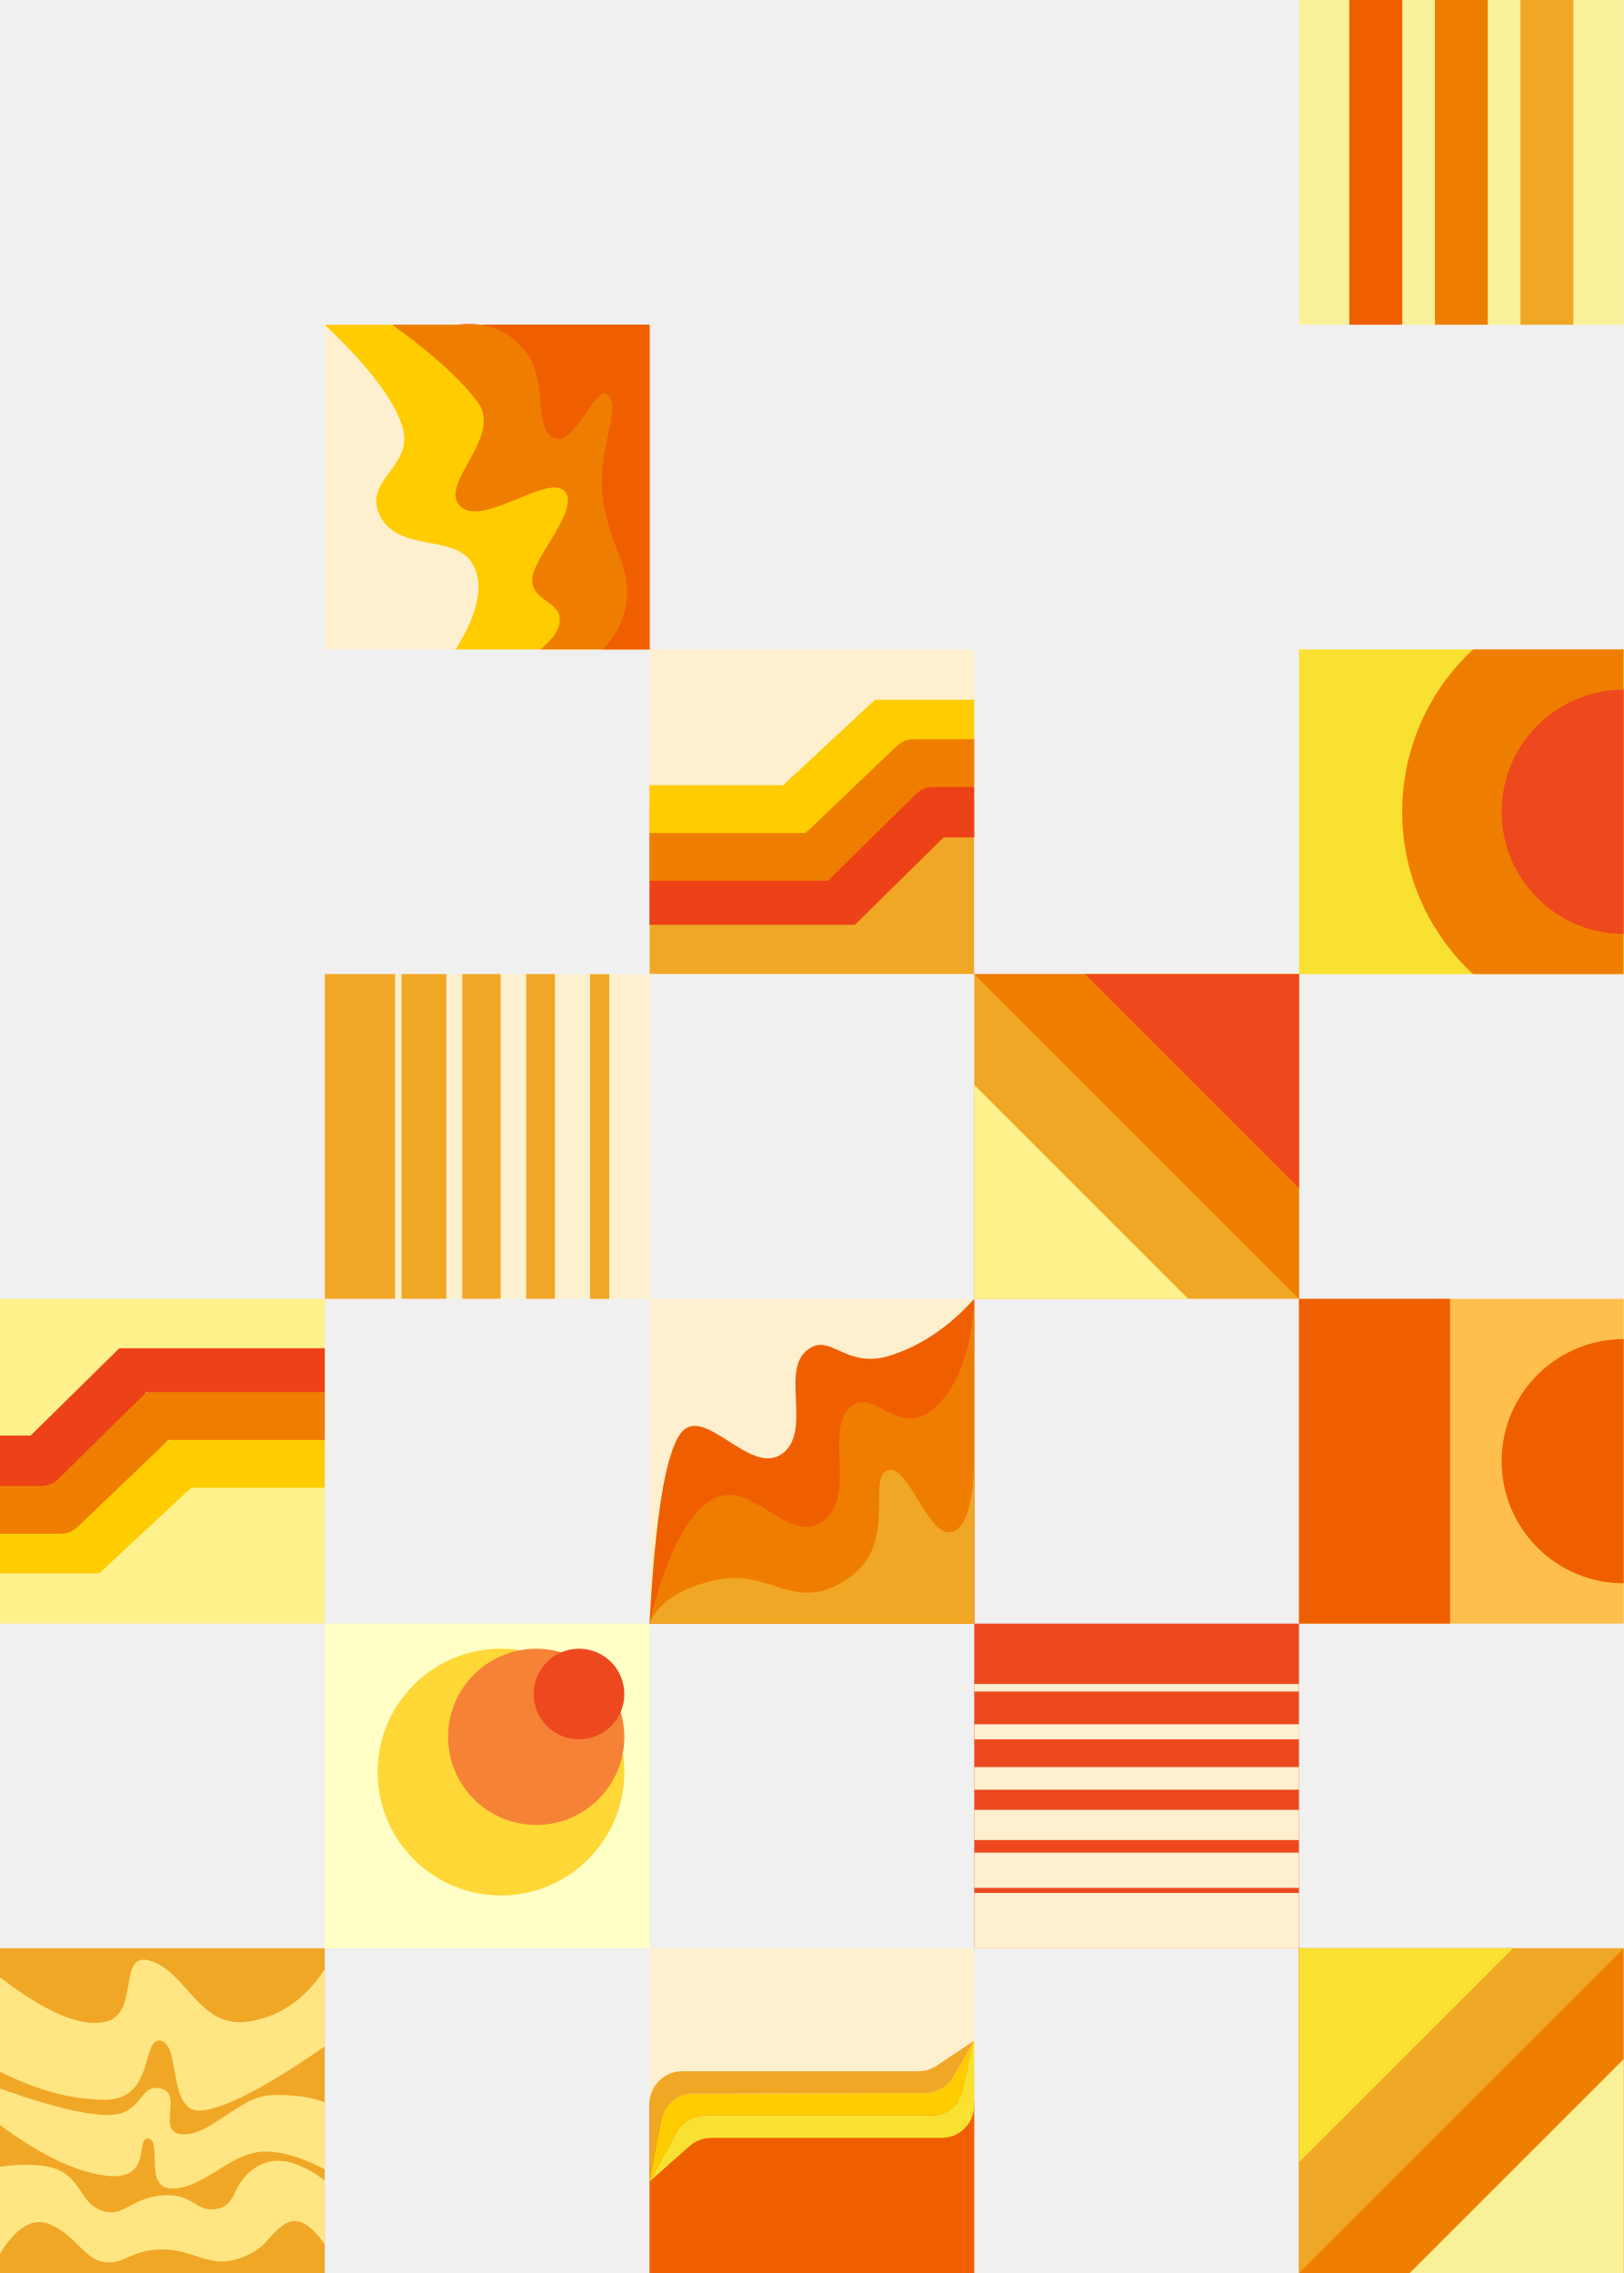
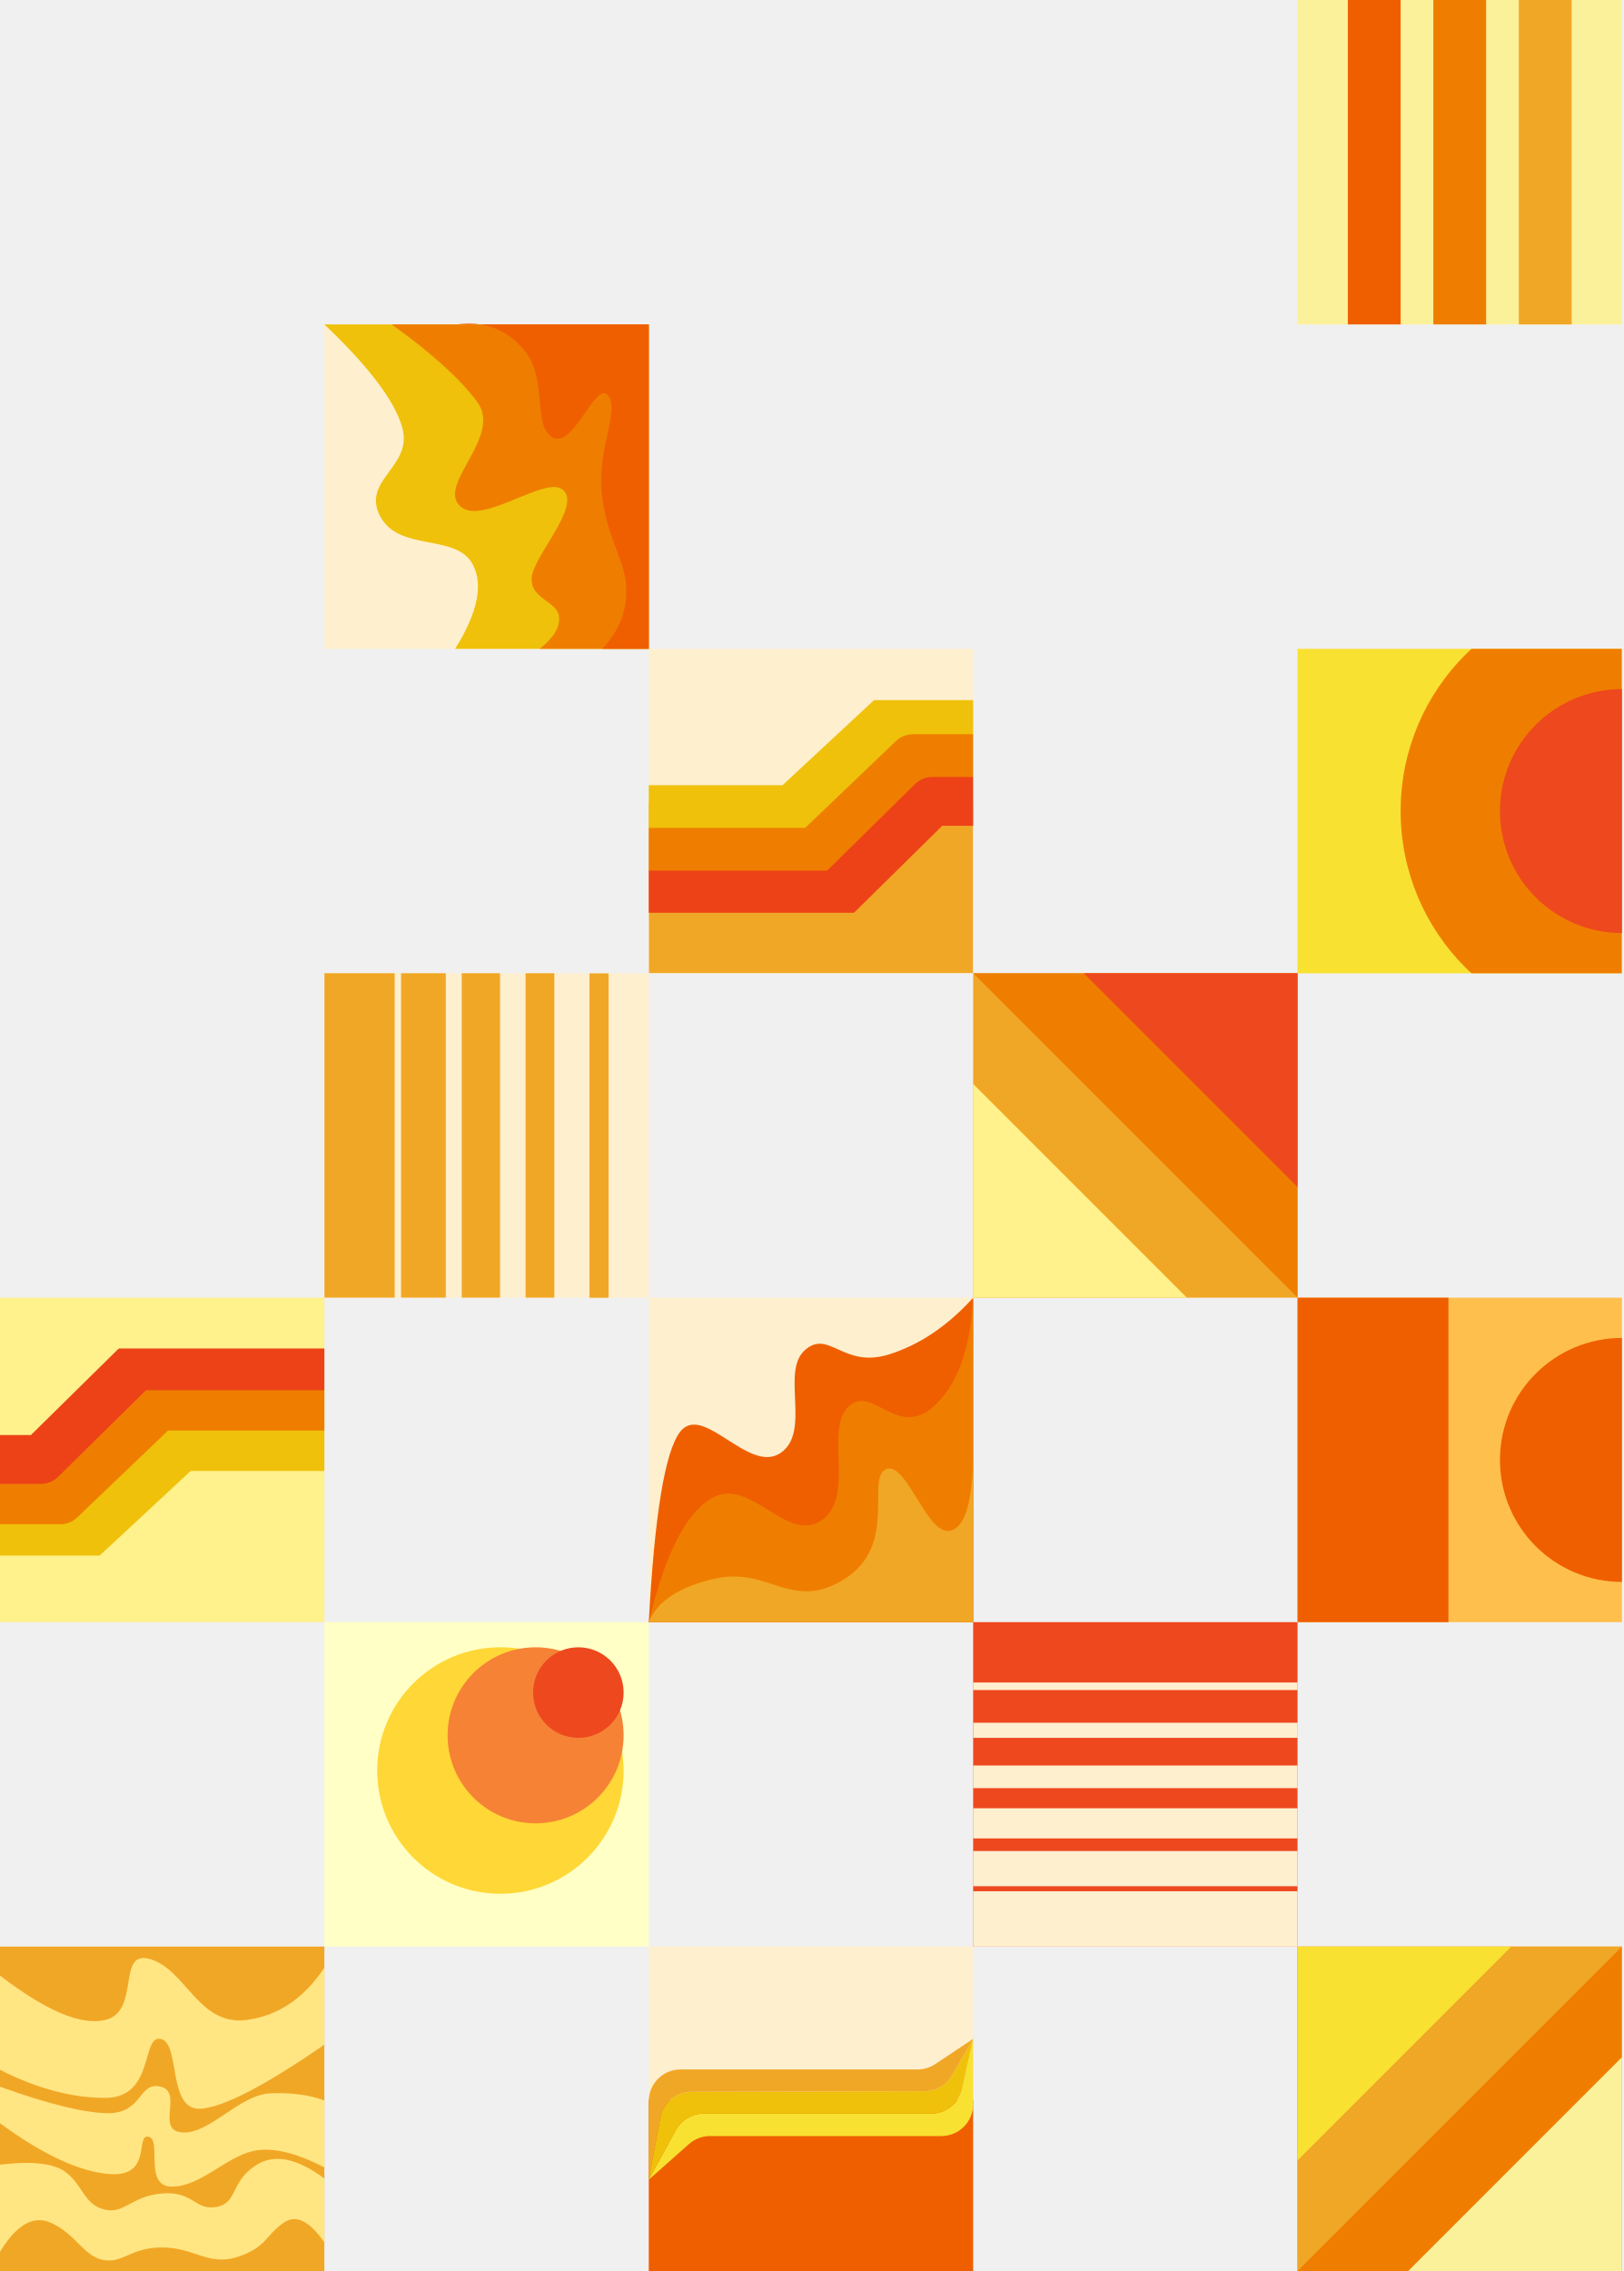
- <svg xmlns="http://www.w3.org/2000/svg" xmlns:xlink="http://www.w3.org/1999/xlink" width="645px" height="903px" viewBox="0 0 645 903" version="1.1">
+ <svg xmlns="http://www.w3.org/2000/svg" xmlns:xlink="http://www.w3.org/1999/xlink" width="665px" height="930px" viewBox="0 0 665 930" version="1.1">
  <defs>
-     <rect id="path-1" x="0" y="0" width="129" height="129" />
-     <rect id="path-3" x="0" y="0" width="129" height="129" />
-     <rect id="path-5" x="0" y="0" width="129" height="129" />
+     <rect id="path-1" x="0" y="0" width="132.857" height="132.857" />
+     <rect id="path-3" x="0" y="0" width="132.857" height="132.857" />
+     <rect id="path-5" x="0" y="0" width="132.857" height="132.857" />
  </defs>
  <g id="sketch" stroke="none" stroke-width="1" fill="none" fill-rule="evenodd">
-     <g id="Landing-page-Copy" transform="translate(-687, -26)">
-       <g id="loginpage-illu" transform="translate(687, 26)">
-         <rect id="Rectangle-Copy-3" fill="#feefcf" x="129" y="129" width="129" height="129" />
-         <g id="Group" transform="translate(516, 0)">
-           <rect id="Rectangle-Copy-4" fill="#FCF19B" x="0" y="0" width="129" height="129" />
-           <rect id="Rectangle" fill="#EF5F00" x="20" y="0" width="21" height="129" />
-           <rect id="Rectangle-Copy-5" fill="#EF7E00" x="54" y="0" width="21" height="129" />
-           <rect id="Rectangle-Copy-15" fill="#F1A726" x="88" y="0" width="21" height="129" />
-         </g>
-         <g id="Oval-Copy" transform="translate(516, 258)">
-           <mask id="mask-2" fill="white">
-             <use xlink:href="#path-1" />
-           </mask>
-           <use id="Mask" fill="#F9E131" xlink:href="#path-1" />
-           <path d="M129,152.5 C129,152.5 129,143.376 129,129.283 C129,95.911 129,34.675 129,0.743 C129,-13.932 129,-23.5 129,-23.5 C80.399,-23.5 41,15.899 41,64.5 C41,113.101 80.399,152.5 129,152.5 Z" fill="#EF7E00" mask="url(#mask-2)" />
-         </g>
-         <rect id="Rectangle-Copy-6" fill="#FFBF4C" x="516" y="516" width="129" height="129" />
-         <rect id="Rectangle" fill="#EF5F00" x="516" y="516" width="60" height="129" />
-         <path d="M645,629 C645,629 645,532 645,532 C618.214,532 596.5,553.714 596.5,580.5 C596.5,607.286 618.214,629 645,629 Z" id="Oval" fill="#EF5F00" />
-         <path d="M645,371 C645,371 645,274 645,274 C618.214,274 596.5,295.714 596.5,322.5 C596.5,349.286 618.214,371 645,371 Z" id="Oval-Copy" fill="#EE481E" />
-         <g id="Group-18" transform="translate(516, 774)">
-           <rect id="Rectangle-Copy-20" fill="#EF7E00" x="0" y="0" width="129" height="129" />
-           <polygon id="Rectangle" fill="#F1A726" points="0 0 129 0 0 129" />
-           <polygon id="Rectangle" fill="#F9E131" points="0 0 85 0 0 85" />
-           <polygon id="Rectangle" fill="#FCF19B" transform="translate(86.5, 86.5) scale(-1, -1) translate(-86.5, -86.5) " points="44 44 129 44 44 129" />
-         </g>
-         <g id="Group-16" transform="translate(387, 645)">
-           <rect id="Rectangle-Copy-20" fill="#EE481E" x="0" y="0" width="129" height="129" />
-           <rect id="Rectangle-Copy-8" fill="#feefcf" x="0" y="107" width="129" height="22" />
-           <rect id="Rectangle-Copy-9" fill="#feefcf" x="0" y="91" width="129" height="14" />
-           <rect id="Rectangle-Copy-10" fill="#feefcf" x="0" y="74" width="129" height="12" />
-           <rect id="Rectangle-Copy-11" fill="#feefcf" x="0" y="57" width="129" height="9" />
-           <rect id="Rectangle-Copy-12" fill="#feefcf" x="0.052" y="40" width="129" height="6" />
-           <rect id="Rectangle-Copy-13" fill="#feefcf" x="0" y="24" width="129" height="3" />
-         </g>
-         <g id="Group-15" transform="translate(258, 774)">
-           <rect id="Rectangle-Copy-20" fill="#feefcf" x="0" y="0" width="129" height="129" />
-           <rect id="Rectangle" fill="#EF5F00" x="0" y="61" width="129" height="68" />
-           <path d="M0,92.688 L15.899,78.606 C18.276,76.5 21.342,75.337 24.518,75.337 L116,75.337 C123.18,75.337 129,69.517 129,62.337 L129,36.688 L129,36.688 L124.688,56.226 C123.373,62.183 118.094,66.424 111.994,66.424 L22.047,66.424 C17.29,66.424 12.913,69.022 10.635,73.197 L0,92.688 L0,92.688 Z" id="Path-8" fill="#F9E131" />
-           <path d="M0,92.688 L10.635,73.201 C12.913,69.026 17.29,66.429 22.046,66.429 L111.993,66.429 C118.094,66.429 123.373,62.187 124.688,56.23 L129,36.688 L129,36.688 L120.781,51.005 C118.468,55.034 114.182,57.522 109.537,57.533 L17.279,57.75 C11.028,57.765 5.673,62.225 4.529,68.37 L0,92.688 L0,92.688 Z" id="Path-8-Copy" fill="#ffcc00" />
-           <path d="M0,92.688 L4.529,68.37 C5.673,62.225 11.028,57.765 17.279,57.75 L109.537,57.533 C114.182,57.522 118.468,55.034 120.781,51.005 L129,36.688 L129,36.688 L113.998,46.682 C111.863,48.104 109.355,48.862 106.791,48.862 L13,48.862 C5.82,48.862 2.6734538e-15,54.683 0,61.862 L0,92.688 L0,92.688 Z" id="Path-8-Copy-2" fill="#F1A726" />
-         </g>
-         <g id="Group-Copy-2" transform="translate(258, 258)">
-           <mask id="mask-4" fill="white">
-             <use xlink:href="#path-3" />
-           </mask>
-           <use id="Mask" fill="#feefcf" xlink:href="#path-3" />
-           <rect id="Rectangle" fill="#F1A726" mask="url(#mask-4)" x="0" y="61" width="129" height="68" />
-           <g mask="url(#mask-4)" stroke-linejoin="round" stroke-width="20">
-             <g transform="translate(-44.5, 27.43778)">
-               <polyline id="Path-2" stroke="#ffcc00" points="1.13686838e-12 36.5 101.5 36.5 140.761 0 195.631 0" />
-               <polyline id="Path-2-Copy" stroke="#EF7E00" points="3.95532265e-15 55.5 110.571 55.5 149.519 18.25 195.631 18.25" />
-               <polyline id="Path-2-Copy-2" stroke="#ED4217" points="1.19556451e-12 74.5 119.412 74.5 157.226 37.25 195.631 37.25" />
-             </g>
+     <g id="aaa-loginpage-illu" transform="translate(-0, 0)">
+       <rect id="Rectangle-Copy-3" fill="#FEEFCF" x="132.857" y="132.857" width="132.857" height="132.857" />
+       <g id="Group" transform="translate(531.4286, 0)">
+         <rect id="Rectangle-Copy-4" fill="#FCF19B" x="0" y="0" width="132.857" height="132.857" />
+         <rect id="Rectangle" fill="#EF5F00" x="20.598" y="0" width="21.628" height="132.857" />
+         <rect id="Rectangle-Copy-5" fill="#EF7E00" x="55.615" y="0" width="21.628" height="132.857" />
+         <rect id="Rectangle-Copy-15" fill="#F1A726" x="90.631" y="0" width="21.628" height="132.857" />
+       </g>
+       <g id="Oval-Copy" transform="translate(531.4286, 265.7143)">
+         <mask id="mask-2" fill="white">
+           <use xlink:href="#path-1" />
+         </mask>
+         <use id="Mask" fill="#F9E131" xlink:href="#path-1" />
+         <path d="M132.857,157.06 C132.857,157.06 132.857,147.663 132.857,133.149 C132.857,98.779 132.857,35.712 132.857,0.765 C132.857,-14.348 132.857,-24.203 132.857,-24.203 C82.803,-24.203 42.226,16.374 42.226,66.429 C42.226,116.483 82.803,157.06 132.857,157.06 Z" fill="#EF7E00" mask="url(#mask-2)" />
+       </g>
+       <rect id="Rectangle-Copy-6" fill="#FFBF4C" x="531.429" y="531.429" width="132.857" height="132.857" />
+       <rect id="Rectangle" fill="#EF5F00" x="531.429" y="531.429" width="61.794" height="132.857" />
+       <path d="M664.286,647.807 C664.286,647.807 664.286,547.907 664.286,547.907 C636.699,547.907 614.336,570.27 614.336,597.857 C614.336,625.444 636.699,647.807 664.286,647.807 Z" id="Oval" fill="#EF5F00" />
+       <path d="M664.286,382.093 C664.286,382.093 664.286,282.193 664.286,282.193 C636.699,282.193 614.336,304.556 614.336,332.143 C614.336,359.73 636.699,382.093 664.286,382.093 Z" id="Oval-Copy" fill="#EE481E" />
+       <g id="Group-18" transform="translate(531.4286, 797.1429)">
+         <rect id="Rectangle-Copy-20" fill="#EF7E00" x="0" y="0" width="132.857" height="132.857" />
+         <polygon id="Rectangle" fill="#F1A726" points="0 0 132.857 0 0 132.857" />
+         <polygon id="Rectangle" fill="#F9E131" points="0 0 87.542 0 0 87.542" />
+         <polygon id="Rectangle" fill="#FCF19B" transform="translate(89.08638, 89.08638) scale(-1, -1) translate(-89.08638, -89.08638) " points="45.316 45.316 132.857 45.316 45.316 132.857" />
+       </g>
+       <g id="Group-16" transform="translate(398.5714, 664.2857)">
+         <rect id="Rectangle-Copy-20" fill="#EE481E" x="0" y="0" width="132.857" height="132.857" />
+         <rect id="Rectangle-Copy-8" fill="#FEEFCF" x="0" y="110.199" width="132.857" height="22.658" />
+         <rect id="Rectangle-Copy-9" fill="#FEEFCF" x="0" y="93.721" width="132.857" height="14.419" />
+         <rect id="Rectangle-Copy-10" fill="#FEEFCF" x="0" y="76.213" width="132.857" height="12.359" />
+         <rect id="Rectangle-Copy-11" fill="#FEEFCF" x="0" y="58.704" width="132.857" height="9.269" />
+         <rect id="Rectangle-Copy-12" fill="#FEEFCF" x="0.053" y="41.196" width="132.857" height="6.179" />
+         <rect id="Rectangle-Copy-13" fill="#FEEFCF" x="0" y="24.718" width="132.857" height="3.09" />
+       </g>
+       <g id="Group-15" transform="translate(265.7143, 797.1429)">
+         <rect id="Rectangle-Copy-20" fill="#FEEFCF" x="0" y="0" width="132.857" height="132.857" />
+         <rect id="Rectangle" fill="#EF5F00" x="0" y="62.824" width="132.857" height="70.033" />
+         <path d="M0,95.459 L16.484,80.858 C18.862,78.753 21.928,77.59 25.104,77.59 L119.857,77.59 C127.037,77.59 132.857,71.77 132.857,64.59 L132.857,37.785 L132.857,37.785 L128.349,58.212 C127.034,64.169 121.755,68.41 115.655,68.41 L22.475,68.41 C17.719,68.41 13.342,71.008 11.064,75.183 L0,95.459 L0,95.459 Z" id="Path-8" fill="#F9E131" />
+         <path d="M0,95.459 L11.063,75.187 C13.342,71.012 17.718,68.415 22.475,68.415 L115.654,68.415 C121.755,68.415 127.034,64.173 128.349,58.216 L132.857,37.785 L132.857,37.785 L124.28,52.725 C121.968,56.754 117.682,59.242 113.037,59.253 L17.473,59.478 C11.223,59.492 5.868,63.953 4.723,70.097 L0,95.459 L0,95.459 Z" id="Path-8-Copy" fill="#EFC10A" />
+         <path d="M0,95.459 L4.723,70.097 C5.868,63.953 11.223,59.492 17.473,59.478 L113.037,59.253 C117.682,59.242 121.968,56.754 124.28,52.725 L132.857,37.785 L132.857,37.785 L117.308,48.143 C115.174,49.565 112.666,50.323 110.101,50.323 L13,50.323 C5.82,50.323 6.22616748e-15,56.144 0,63.323 L0,95.459 L0,95.459 Z" id="Path-8-Copy-2" fill="#F1A726" />
+       </g>
+       <g id="Group-Copy-2" transform="translate(265.7143, 265.7143)">
+         <mask id="mask-4" fill="white">
+           <use xlink:href="#path-3" />
+         </mask>
+         <use id="Mask" fill="#FEEFCF" xlink:href="#path-3" />
+         <rect id="Rectangle" fill="#F1A726" mask="url(#mask-4)" x="0" y="62.824" width="132.857" height="70.033" />
+         <g mask="url(#mask-4)" stroke-linejoin="round" stroke-width="20">
+           <g transform="translate(-45.83056, 28.25818)">
+             <polyline id="Path-2" stroke="#EFC10A" points="1.29463787e-12 37.591 104.535 37.591 144.97 0 201.48 0" />
+             <polyline id="Path-2-Copy" stroke="#EF7E00" points="-1.06321889e-13 55.078 113.877 55.078 153.99 16.714 201.48 16.714" />
+             <polyline id="Path-2-Copy-2" stroke="#ED4217" points="1.23131228e-12 72.564 122.982 72.564 161.927 34.2 201.48 34.2" />
          </g>
        </g>
-         <g id="Group-Copy-3" transform="translate(64.5, 580.5) rotate(-180) translate(-64.5, -580.5) translate(0, 516)">
-           <mask id="mask-6" fill="white">
-             <use xlink:href="#path-5" />
-           </mask>
-           <use id="Mask" fill="#FFF18C" xlink:href="#path-5" />
-           <g id="Group-Copy-2" mask="url(#mask-6)" stroke-linejoin="round" stroke-width="20">
-             <g transform="translate(-44.5, 27.43778)">
-               <polyline id="Path-2" stroke="#ffcc00" points="1.13686838e-12 36.5 101.5 36.5 140.761 0 195.631 0" />
-               <polyline id="Path-2-Copy" stroke="#EF7E00" points="3.95532265e-15 55.5 110.571 55.5 149.519 18.25 195.631 18.25" />
-               <polyline id="Path-2-Copy-2" stroke="#ED4217" points="1.19556451e-12 74.5 119.412 74.5 157.226 37.25 195.631 37.25" />
-             </g>
+       </g>
+       <g id="Group-Copy-3" transform="translate(66.42857, 597.8571) rotate(-180) translate(-66.42857, -597.8571) translate(0, 531.4286)">
+         <mask id="mask-6" fill="white">
+           <use xlink:href="#path-5" />
+         </mask>
+         <use id="Mask" fill="#FFF18C" xlink:href="#path-5" />
+         <g id="Group-Copy-2" mask="url(#mask-6)" stroke-linejoin="round" stroke-width="20">
+           <g transform="translate(-45.83056, 34.31988)">
+             <polyline id="Path-2" stroke="#EFC10A" points="1.72618382e-12 37.591 104.535 37.591 144.97 0 201.48 0" />
+             <polyline id="Path-2-Copy" stroke="#EF7E00" points="3.25224067e-13 54.129 113.877 54.129 153.99 15.765 201.48 15.765" />
+             <polyline id="Path-2-Copy-2" stroke="#ED4217" points="1.23131228e-12 70.666 122.982 70.666 161.927 32.302 201.48 32.302" />
          </g>
        </g>
-         <g id="Group-13" transform="translate(258, 516)">
-           <rect id="Rectangle-Copy-20" fill="#feefcf" x="0" y="0" width="129" height="129" />
-           <path d="M0,129 C2.299,86.28 6.462,61.045 12.49,53.294 C21.532,41.667 39.641,70.075 52.224,61.849 C64.808,53.622 52.388,29.654 61.98,20.94 C71.573,12.226 77.159,28.284 95.473,22.562 C107.682,18.747 118.858,11.227 129,0 L129,129 L0,129 Z" id="Path-7" fill="#EF5F00" />
-           <path d="M129,129 L0,129 C6.403,102.185 14.705,85.773 24.906,79.762 C40.207,70.746 54.68,97.862 68.533,88.617 C82.387,79.372 69.859,53.018 79.223,43.515 C88.588,34.013 98.576,56.107 112.98,43.515 C122.582,35.121 127.922,20.616 129,0 L129,129 Z" id="Path-5" fill="#EF7E00" />
-           <path d="M0,129 C3.435,120.609 12.285,114.832 26.551,111.667 C47.949,106.92 57.045,125.19 78.131,111.667 C99.217,98.144 86.295,71.875 94.306,68.215 C102.317,64.554 110.476,94.377 119.652,92.694 C125.769,91.571 128.885,81.29 129,61.849 L129,129 L0,129 Z" id="Path-6" fill="#F1A726" />
-         </g>
-         <g id="Group-12" transform="translate(129, 645)">
-           <rect id="Rectangle-Copy-20" fill="#FFFFC6" x="0" y="0" width="129" height="129" />
-           <circle id="Oval" fill="#FFD736" cx="70" cy="59" r="49" />
-           <circle id="Oval" fill="#F68236" cx="84" cy="45" r="35" />
-           <circle id="Oval" fill="#EE481E" cx="101" cy="28" r="18" />
-         </g>
-         <g id="Group-14" transform="translate(0, 774)">
-           <rect id="Rectangle-Copy-20" fill="#F1A726" x="0" y="0" width="129" height="129" />
-           <path d="M-2.27373675e-13,11.536 C18.323,25.583 32.273,31.467 41.849,29.187 C56.213,25.768 45.994,0.594 60.042,5.082 C74.09,9.569 79.144,31.612 97.979,29.187 C110.537,27.571 120.877,20.63 129,8.366 L129,38.995 C106.016,54.894 89.817,63.377 80.403,64.441 C66.282,66.038 72.01,38.584 63.996,36.743 C55.982,34.903 61.745,60.161 41.849,60.161 C28.585,60.161 14.635,56.441 -2.27373675e-13,49 L-2.27373675e-13,11.536 Z" id="Path-12" fill="#FFE683" />
-           <path d="M0,55.732 C19.562,62.737 33.93,66.24 43.102,66.24 C56.861,66.24 55.08,53.412 63.996,55.732 C72.912,58.053 61.688,73.26 72.598,73.916 C83.509,74.572 95.143,58.863 107.598,58.353 C115.902,58.012 123.036,58.965 129,61.211 L129,87.829 C117.38,81.804 107.906,79.631 100.579,81.312 C89.589,83.832 79.723,95.452 68.343,95.452 C56.964,95.452 64.565,76.7 59.062,75.604 C53.56,74.507 60.907,92.038 43.102,90.421 C31.232,89.343 16.865,82.616 0,70.24 L0,55.732 Z" id="Path-13" fill="#FFE683" />
-           <path d="M129,92.242 C118.205,84.181 109.248,82.344 102.129,86.731 C91.45,93.313 94.746,101.919 86.126,103.521 C77.507,105.123 77.018,97.15 64.5,98.172 C51.982,99.195 49.26,106.795 41.155,104.47 C33.051,102.145 33.001,94.672 25.913,89.55 C21.187,86.134 12.549,85.195 0,86.731 L0,121.391 C6.555,110.593 13.267,106.728 20.137,109.797 C30.44,114.399 33.265,123.228 41.155,124.626 C49.045,126.023 51.774,119.638 64.5,119.638 C77.226,119.638 82.946,127.152 94.45,123.395 C105.954,119.638 105.535,114.86 112.808,109.797 C117.657,106.421 123.054,109.037 129,117.644 L129,92.242 Z" id="Path-14" fill="#FFE683" />
-         </g>
-         <g id="Group-17" transform="translate(129, 386.9742)">
-           <rect id="Rectangle-Copy-20" fill="#feefcf" x="0" y="0.026" width="129" height="129" />
-           <path d="M121,93.093 L121,121.026 L-8,121.026 L-8,93.093 L121,93.093 Z M121,72.779 L121,90.554 L-8,90.554 L-8,72.779 L121,72.779 Z M121,51.194 L121,66.43 L-8,66.43 L-8,51.194 L121,51.194 Z M121,29.61 L121,41.037 L-8,41.037 L-8,29.61 L121,29.61 Z M121.052,8.026 L121.052,15.644 L-7.948,15.644 L-7.948,8.026 L121.052,8.026 Z" id="Combined-Shape" fill="#F1A726" transform="translate(56.52584, 64.52584) rotate(-270) translate(-56.52584, -64.52584) " />
-         </g>
-         <g id="Group-9" transform="translate(451.5, 451.5) scale(-1, 1) translate(-451.5, -451.5) translate(387, 387)">
-           <rect id="Rectangle-Copy-33" fill="#F1A726" x="0" y="0" width="129" height="129" />
-           <polygon id="Rectangle-Copy-46" fill="#EF7E00" points="0 0 129 0 0 129" />
-           <polygon id="Rectangle-Copy-47" fill="#EE481E" points="0 0 85 0 0 85" />
-           <polygon id="Rectangle-Copy-48" fill="#FFF18C" transform="translate(86.5, 86.5) scale(-1, -1) translate(-86.5, -86.5) " points="44 44 129 44 44 129" />
-         </g>
-         <path d="M129,129 C146.547,145.641 156.853,159.237 159.917,169.786 C164.512,185.609 143.697,190.693 151.108,205.122 C158.519,219.55 180.994,212.034 187.806,224.084 C192.348,232.117 190.08,243.423 181.002,258 L258,258 L258,129 L129,129 Z" id="Path-15" fill="#ffcc00" />
-         <path d="M155.774,129 C171.586,140.345 182.903,150.59 189.725,159.734 C199.959,173.45 174.131,192.201 182.732,201.02 C191.333,209.838 217.395,188.217 224.142,195.022 C230.889,201.827 211.723,221.548 211.414,229.949 C211.105,238.351 221.591,238.959 222.298,245.185 C222.769,249.336 220.203,253.608 214.599,258 L258,258 L258,129 L155.774,129 Z" id="Path-16" fill="#EF7E00" />
-         <path d="M181.647,129 L258,129 L258,258 L239.457,258 C245.856,251.279 249.056,243.688 249.056,235.228 C249.056,222.537 241.923,216.119 239.457,197.668 C236.992,179.217 246.672,163.137 241.754,157.2 C236.836,151.262 228.159,178.498 219.795,173.932 C211.431,169.366 218.264,150.79 208.115,138.836 C201.349,130.867 192.527,127.588 181.647,129 Z" id="Path-17" fill="#EF5F00" />
      </g>
+       <g id="Group-13" transform="translate(265.7143, 531.4286)">
+         <rect id="Rectangle-Copy-20" fill="#FEEFCF" x="0" y="0" width="132.857" height="132.857" />
+         <path d="M0,132.857 C2.368,88.86 6.655,62.87 12.864,54.887 C22.176,42.913 40.826,72.171 53.786,63.698 C66.746,55.226 53.954,30.541 63.834,21.566 C73.713,12.592 79.466,29.13 98.327,23.237 C110.902,19.308 122.412,11.562 132.857,0 L132.857,132.857 L0,132.857 Z" id="Path-7" fill="#EF5F00" />
+         <path d="M132.857,132.857 L0,132.857 C6.595,105.241 15.145,88.337 25.651,82.147 C41.409,72.861 56.315,100.788 70.582,91.267 C84.85,81.746 71.948,54.603 81.592,44.817 C91.237,35.03 101.524,57.785 116.358,44.817 C126.247,36.171 131.747,21.232 132.857,0 L132.857,132.857 Z" id="Path-5" fill="#EF7E00" />
+         <path d="M0,132.857 C3.538,124.216 12.653,118.265 27.345,115.006 C49.382,110.117 58.75,128.933 80.467,115.006 C102.183,101.079 88.876,74.024 97.126,70.254 C105.376,66.485 113.78,97.199 123.23,95.465 C129.53,94.309 132.739,83.72 132.857,63.698 L132.857,132.857 L0,132.857 Z" id="Path-6" fill="#F1A726" />
+       </g>
+       <g id="Group-12" transform="translate(132.8571, 664.2857)">
+         <rect id="Rectangle-Copy-20" fill="#FFFFC6" x="0" y="0" width="132.857" height="132.857" />
+         <circle id="Oval" fill="#FFD736" cx="72.093" cy="60.764" r="50.465" />
+         <circle id="Oval" fill="#F68236" cx="86.512" cy="46.346" r="36.047" />
+         <circle id="Oval" fill="#EE481E" cx="104.02" cy="28.837" r="18.538" />
+       </g>
+       <g id="Group-14" transform="translate(0, 797.1429)">
+         <rect id="Rectangle-Copy-20" fill="#F1A726" x="0" y="0" width="132.857" height="132.857" />
+         <path d="M-2.34172224e-13,11.881 C18.871,26.348 33.238,32.407 43.101,30.06 C57.894,26.539 47.369,0.612 61.837,5.234 C76.305,9.856 81.51,32.558 100.909,30.06 C113.842,28.395 124.491,21.247 132.857,8.616 L132.857,40.16 C109.186,56.536 92.503,65.271 82.807,66.368 C68.264,68.013 74.163,39.737 65.91,37.842 C57.656,35.947 63.592,61.96 43.101,61.96 C29.44,61.96 15.073,58.128 -2.34172224e-13,50.465 L-2.34172224e-13,11.881 Z" id="Path-12" fill="#FFE683" />
+         <path d="M0,57.399 C20.147,64.613 34.944,68.221 44.391,68.221 C58.561,68.221 56.727,55.009 65.91,57.399 C75.092,59.788 63.533,75.451 74.769,76.126 C86.006,76.801 97.988,60.623 110.815,60.097 C119.367,59.747 126.714,60.728 132.857,63.042 L132.857,90.455 C120.89,84.25 111.133,82.012 103.587,83.743 C92.267,86.339 82.107,98.306 70.387,98.306 C58.667,98.306 66.495,78.994 60.828,77.864 C55.161,76.735 62.729,94.79 44.391,93.124 C32.166,92.014 17.369,85.086 0,72.34 L0,57.399 Z" id="Path-13" fill="#FFE683" />
+         <path d="M132.857,95 C121.74,86.698 112.515,84.806 105.183,89.325 C94.184,96.103 97.579,104.966 88.702,106.616 C79.824,108.267 79.321,100.054 66.429,101.108 C53.537,102.161 50.733,109.989 42.386,107.594 C34.039,105.199 33.988,97.503 26.687,92.227 C21.82,88.71 12.924,87.742 0,89.325 L0,125.02 C6.751,113.9 13.664,109.92 20.739,113.08 C31.35,117.82 34.26,126.913 42.386,128.352 C50.512,129.791 53.322,123.215 66.429,123.215 C79.535,123.215 85.427,130.954 97.274,127.085 C109.122,123.215 108.69,118.295 116.181,113.08 C121.175,109.603 126.733,112.297 132.857,121.162 L132.857,95 Z" id="Path-14" fill="#FFE683" />
+       </g>
+       <g id="Group-17" transform="translate(132.8571, 398.5448)">
+         <rect id="Rectangle-Copy-20" fill="#FEEFCF" x="0" y="0.027" width="132.857" height="132.857" />
+         <path d="M124.618,95.877 L124.618,124.645 L-8.239,124.645 L-8.239,95.877 L124.618,95.877 Z M124.618,74.955 L124.618,93.262 L-8.239,93.262 L-8.239,74.955 L124.618,74.955 Z M124.618,52.725 L124.618,68.417 L-8.239,68.417 L-8.239,52.725 L124.618,52.725 Z M124.618,30.495 L124.618,42.264 L-8.239,42.264 L-8.239,30.495 L124.618,30.495 Z M124.671,8.266 L124.671,16.112 L-8.186,16.112 L-8.186,8.266 L124.671,8.266 Z" id="Combined-Shape" fill="#F1A726" transform="translate(58.21598, 66.45518) rotate(-270) translate(-58.21598, -66.45518) " />
+       </g>
+       <g id="Group-9" transform="translate(465, 465) scale(-1, 1) translate(-465, -465) translate(398.5714, 398.5714)">
+         <rect id="Rectangle-Copy-33" fill="#F1A726" x="0" y="0" width="132.857" height="132.857" />
+         <polygon id="Rectangle-Copy-46" fill="#EF7E00" points="0 0 132.857 0 0 132.857" />
+         <polygon id="Rectangle-Copy-47" fill="#EE481E" points="0 0 87.542 0 0 87.542" />
+         <polygon id="Rectangle-Copy-48" fill="#FFF18C" transform="translate(89.08638, 89.08638) scale(-1, -1) translate(-89.08638, -89.08638) " points="45.316 45.316 132.857 45.316 45.316 132.857" />
+       </g>
+       <path d="M132.857,132.857 C150.929,149.996 161.543,163.998 164.698,174.862 C169.431,191.159 147.993,196.395 155.626,211.255 C163.258,226.115 186.405,218.374 193.421,230.784 C198.099,239.058 195.763,250.701 186.414,265.714 L265.714,265.714 L265.714,132.857 L132.857,132.857 Z" id="Path-15" fill="#EFC10A" />
+       <path d="M160.432,132.857 C176.717,144.542 188.372,155.093 195.398,164.51 C205.937,178.637 179.337,197.948 188.195,207.03 C197.054,216.113 223.895,193.844 230.844,200.853 C237.793,207.861 218.054,228.172 217.736,236.825 C217.418,245.478 228.216,246.104 228.944,252.516 C229.43,256.792 226.787,261.191 221.015,265.714 L265.714,265.714 L265.714,132.857 L160.432,132.857 Z" id="Path-16" fill="#EF7E00" />
+       <path d="M187.079,132.857 L265.714,132.857 L265.714,265.714 L246.617,265.714 C253.208,258.792 256.503,250.975 256.503,242.261 C256.503,229.191 249.156,222.581 246.617,203.578 C244.078,184.575 254.048,168.015 248.983,161.9 C243.917,155.785 234.982,183.836 226.367,179.133 C217.753,174.43 224.791,155.299 214.338,142.987 C207.37,134.78 198.283,131.403 187.079,132.857 Z" id="Path-17" fill="#EF5F00" />
    </g>
  </g>
</svg>
